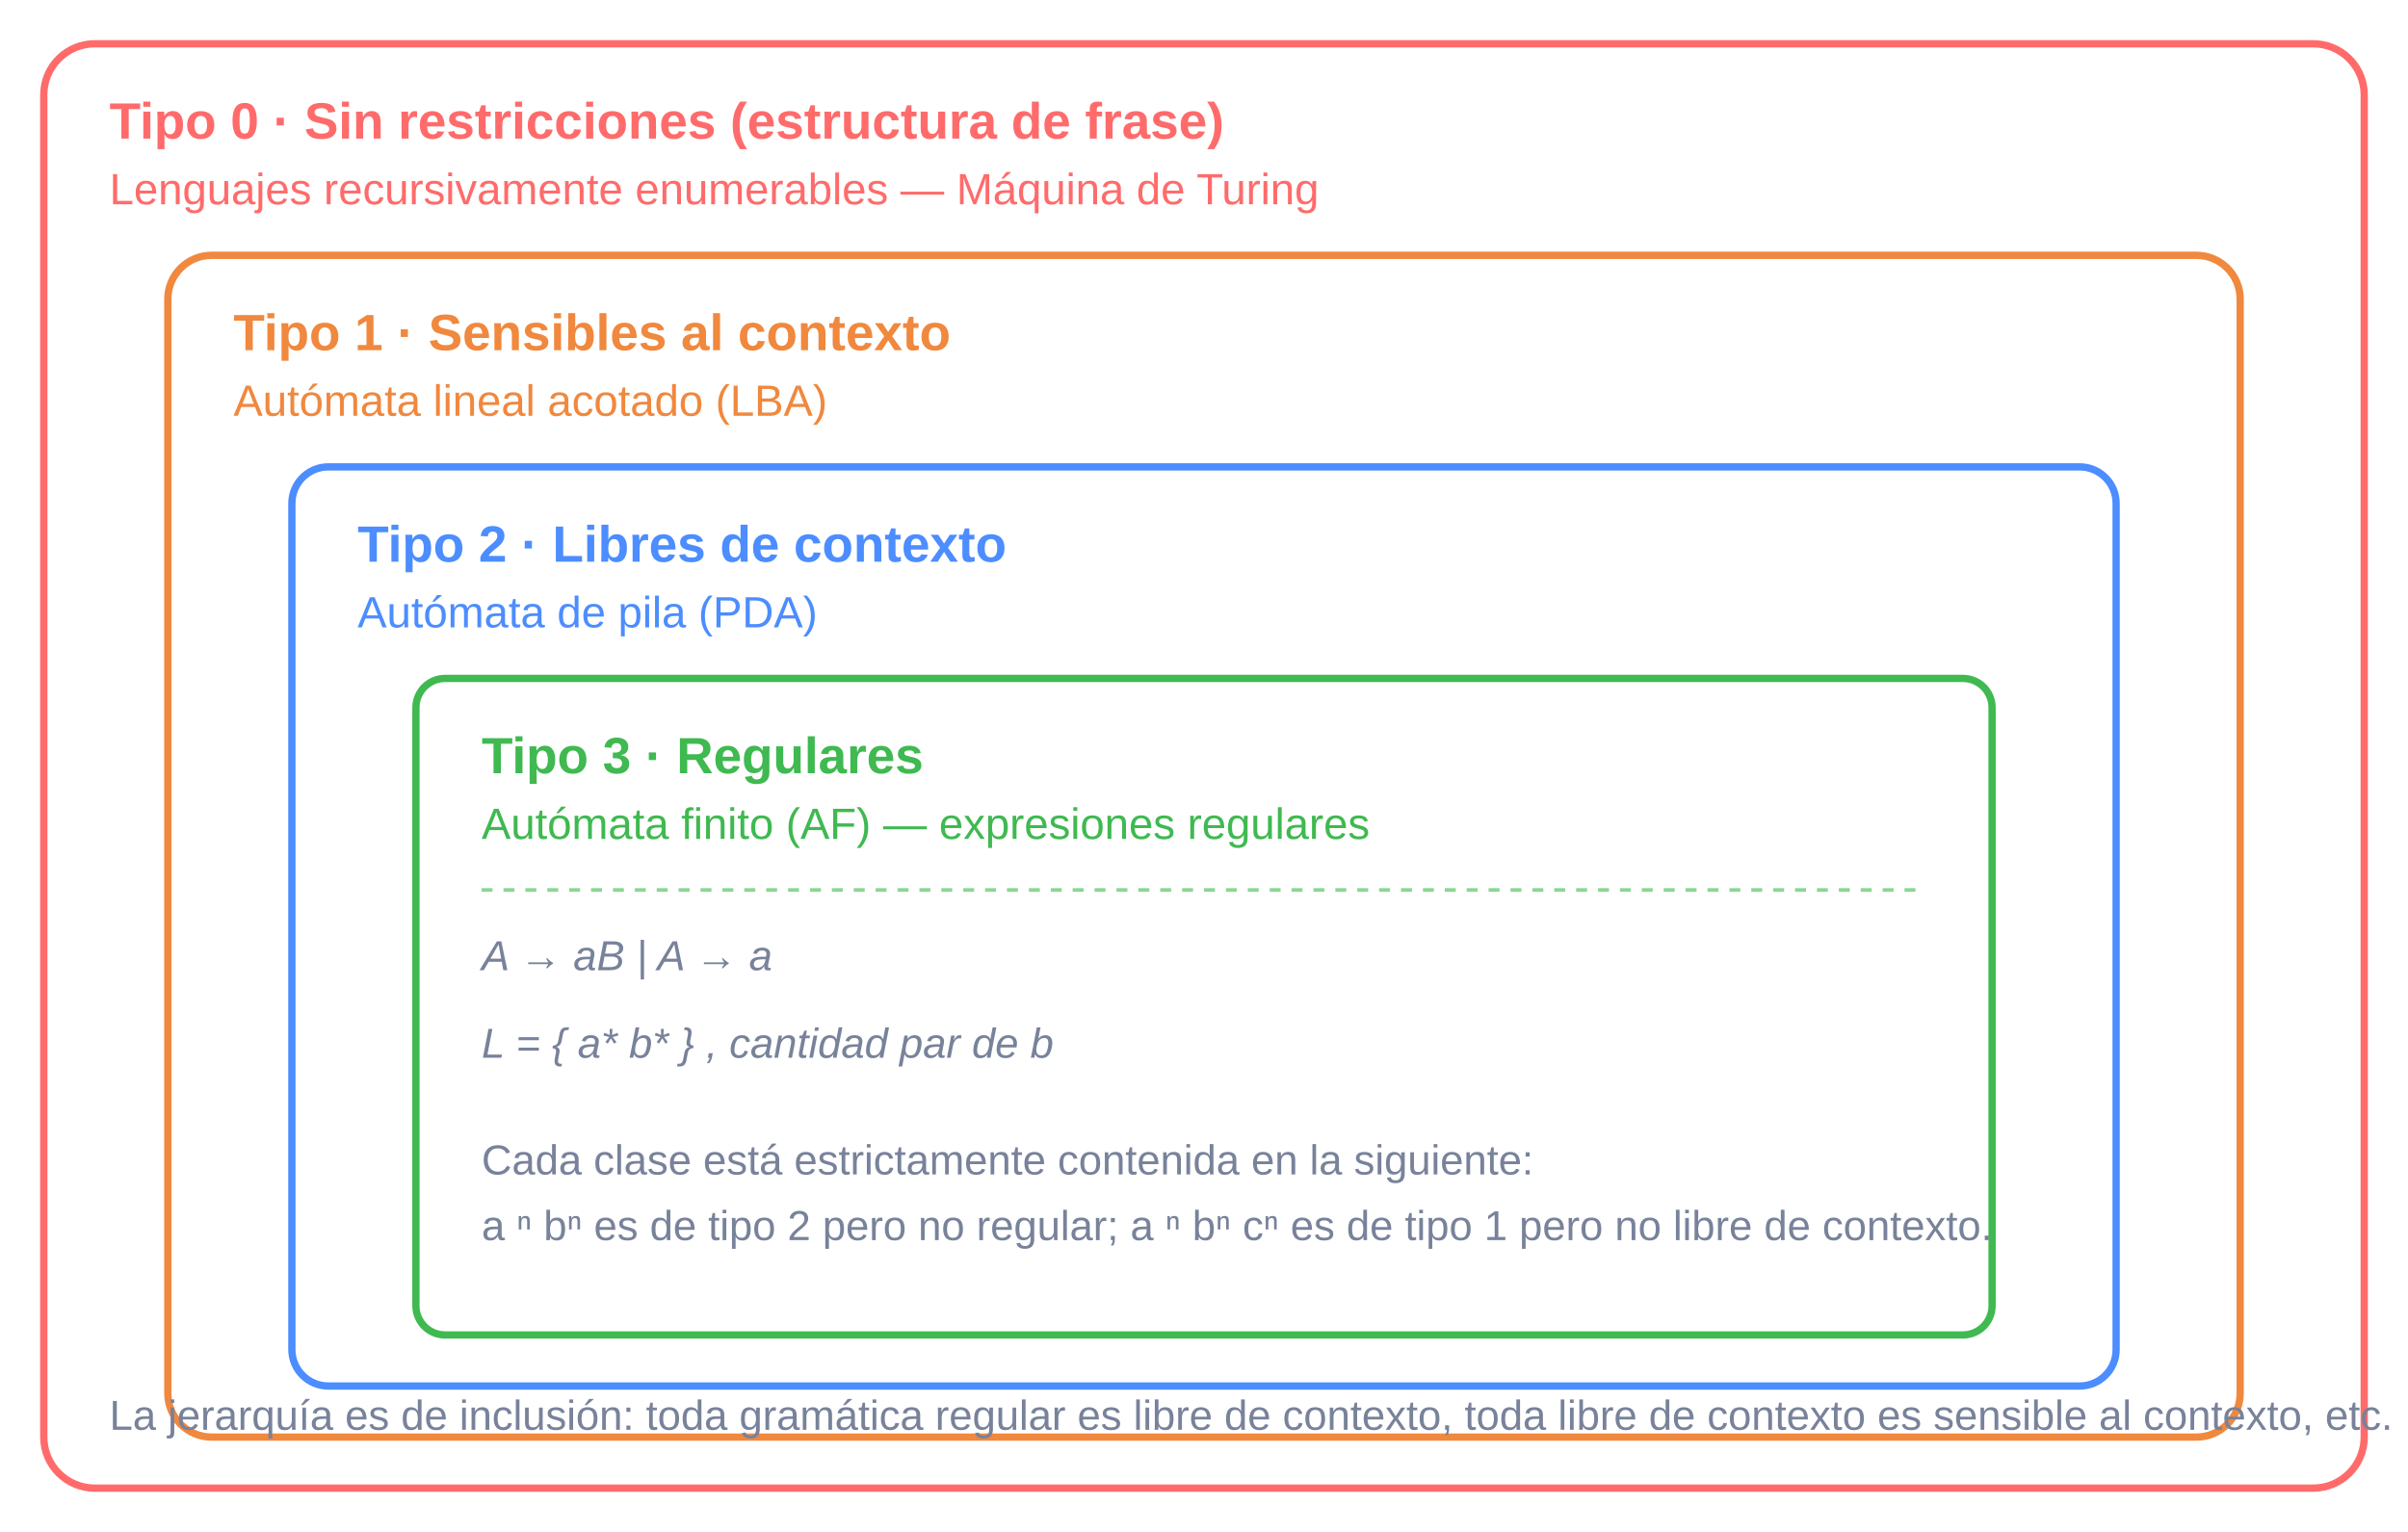
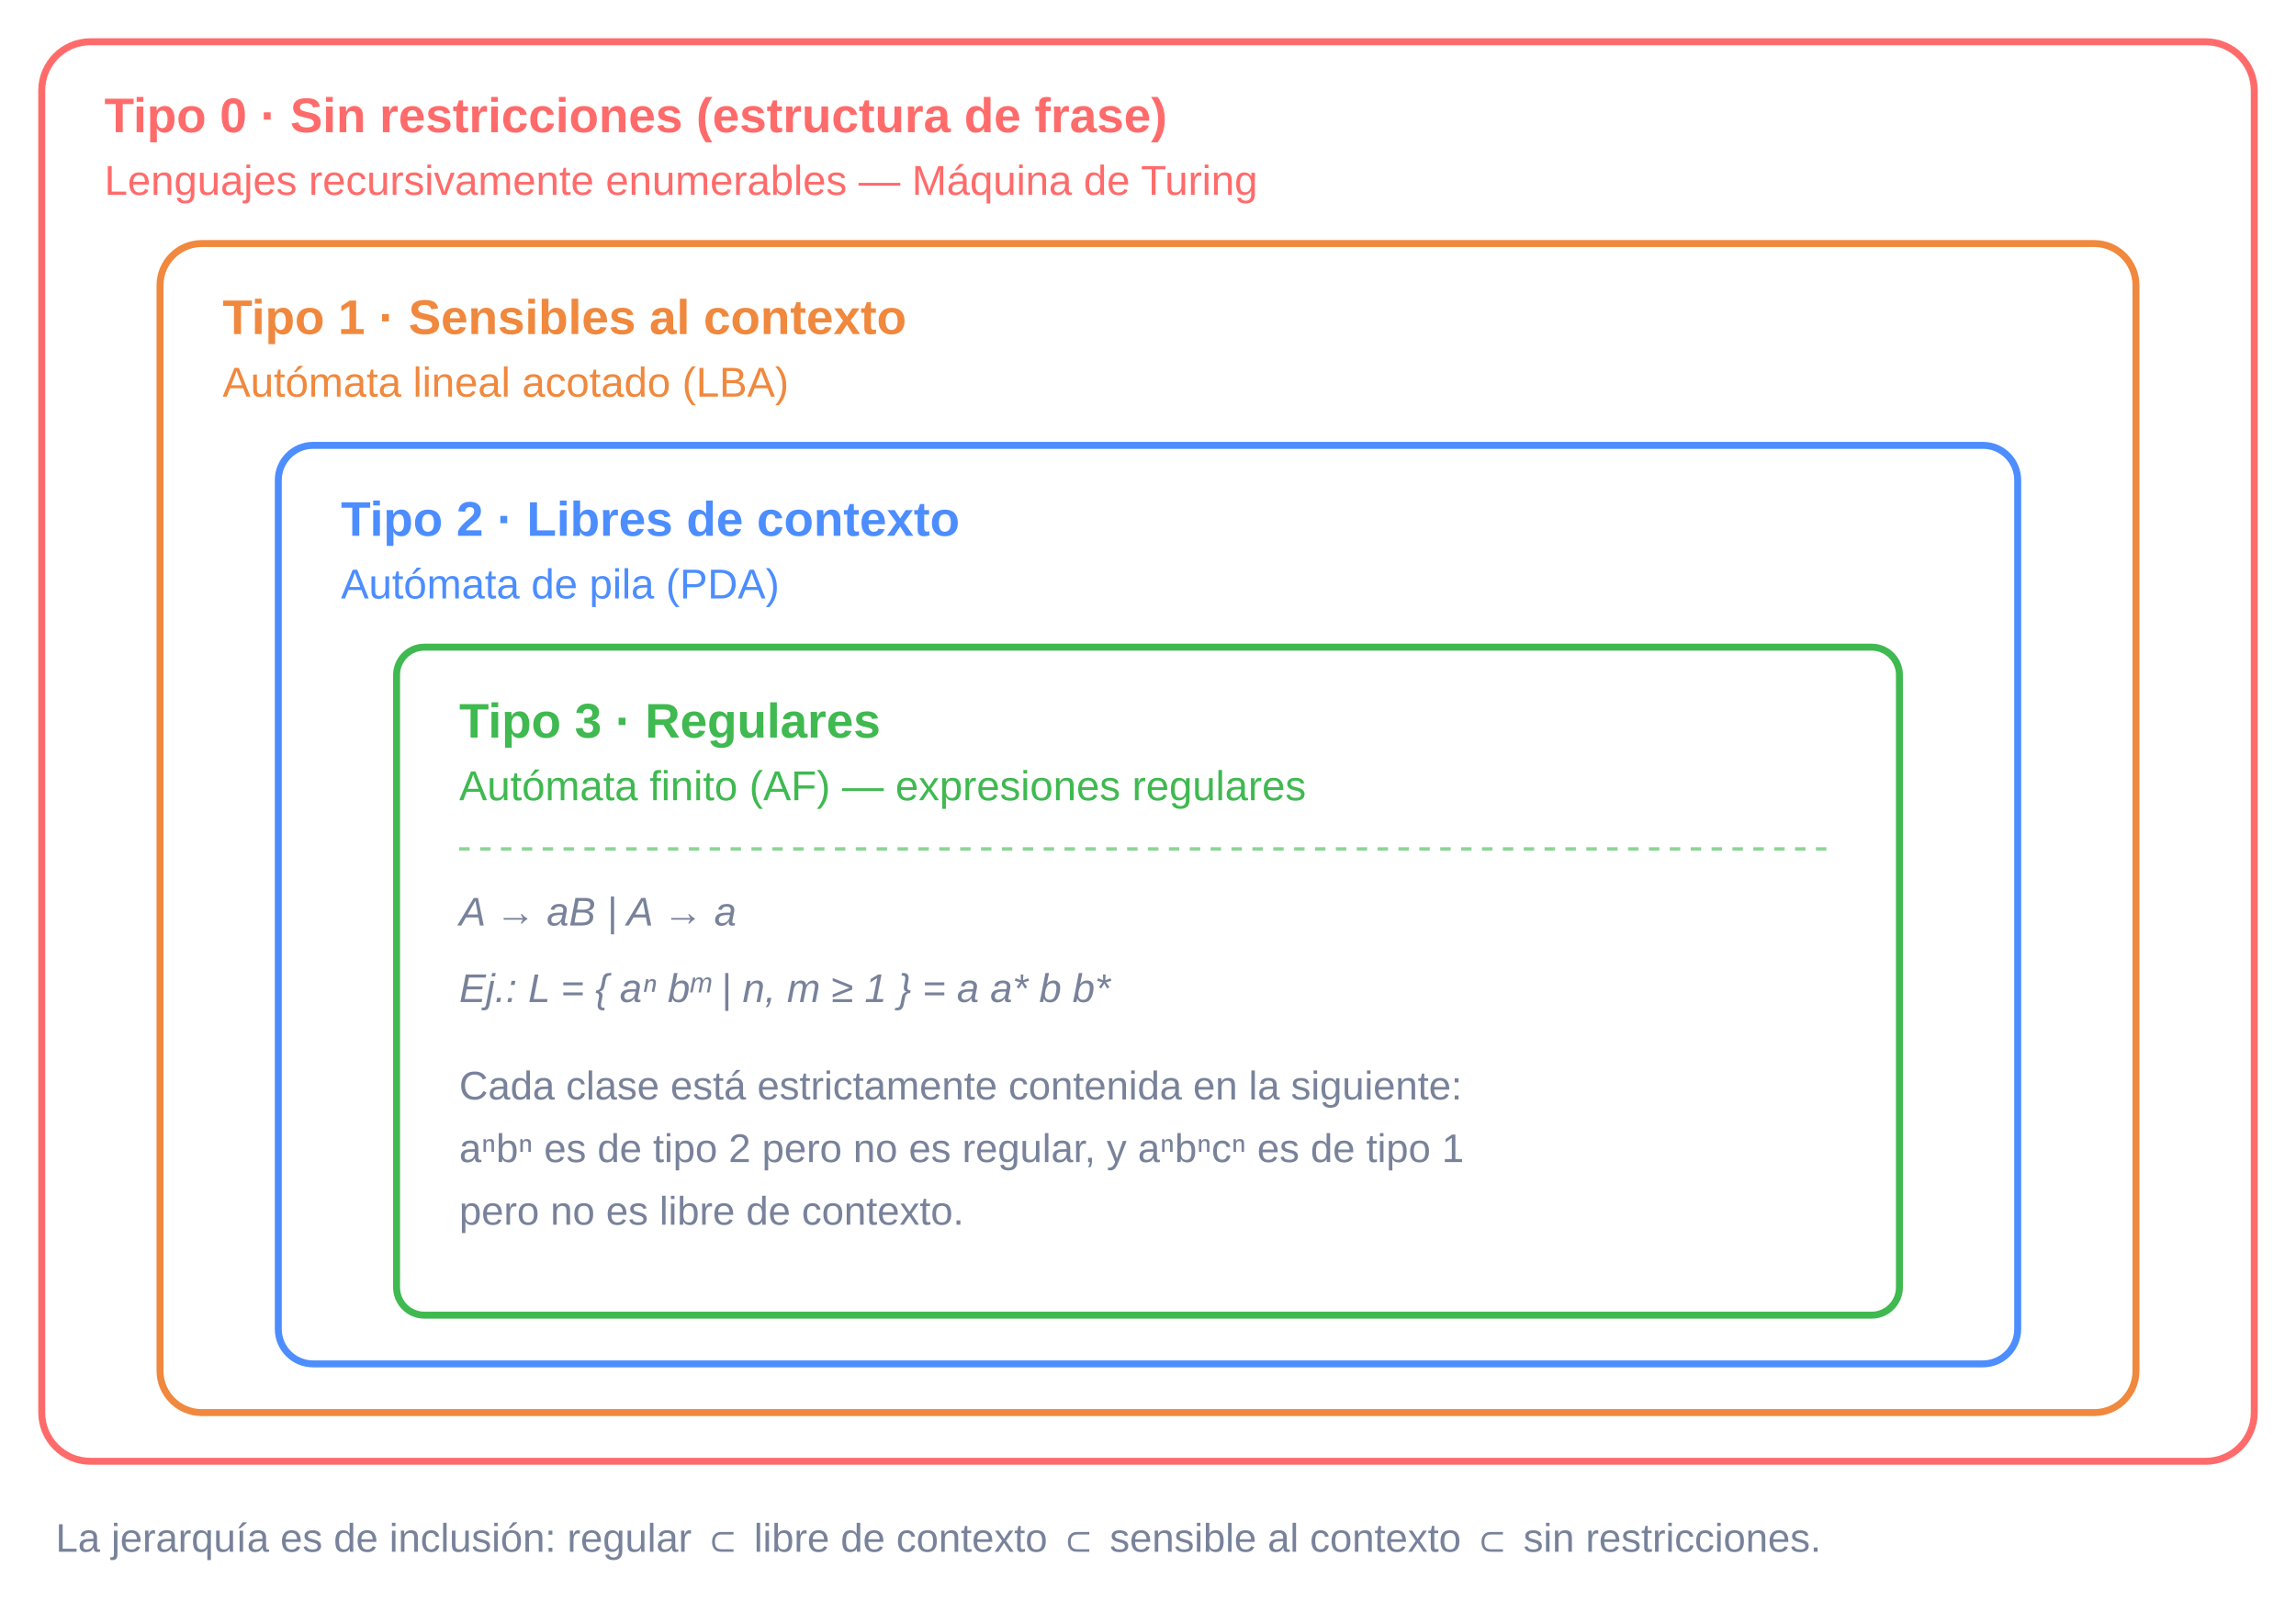
- <svg xmlns="http://www.w3.org/2000/svg" width="660" height="420" viewBox="0 0 660 420" version="1.1">
+ <svg xmlns="http://www.w3.org/2000/svg" width="660" height="460" viewBox="0 0 660 460" version="1.1">
  <style>
    text { font-family: "Segoe UI", "Helvetica Neue", Arial, sans-serif; }
    .tit { font-size: 14px; font-weight: 600; }
    .sub { font-size: 12px; }
    .ej  { font-size: 11.5px; font-style: italic; }
    .cap { font-size: 11.5px; fill: #78829a; }
  </style>
-   <rect x="12" y="12" width="636" height="396" rx="14" fill="none" stroke="#ff6b6b" stroke-width="2" />
+   <rect x="12" y="12" width="636" height="408" rx="14" fill="none" stroke="#ff6b6b" stroke-width="2" />
  <text class="tit" x="30" y="38" fill="#ff6b6b">Tipo 0 · Sin restricciones (estructura de frase)</text>
  <text class="sub" x="30" y="56" fill="#ff6b6b">Lenguajes recursivamente enumerables — Máquina de Turing</text>
-   <rect x="46" y="70" width="568" height="324" rx="12" fill="none" stroke="#f0883e" stroke-width="2" />
+   <rect x="46" y="70" width="568" height="336" rx="12" fill="none" stroke="#f0883e" stroke-width="2" />
  <text class="tit" x="64" y="96" fill="#f0883e">Tipo 1 · Sensibles al contexto</text>
  <text class="sub" x="64" y="114" fill="#f0883e">Autómata lineal acotado (LBA)</text>
-   <rect x="80" y="128" width="500" height="252" rx="10" fill="none" stroke="#4c8dff" stroke-width="2" />
+   <rect x="80" y="128" width="500" height="264" rx="10" fill="none" stroke="#4c8dff" stroke-width="2" />
  <text class="tit" x="98" y="154" fill="#4c8dff">Tipo 2 · Libres de contexto</text>
  <text class="sub" x="98" y="172" fill="#4c8dff">Autómata de pila (PDA)</text>
-   <rect x="114" y="186" width="432" height="180" rx="8" fill="none" stroke="#3fb950" stroke-width="2" />
+   <rect x="114" y="186" width="432" height="192" rx="8" fill="none" stroke="#3fb950" stroke-width="2" />
  <text class="tit" x="132" y="212" fill="#3fb950">Tipo 3 · Regulares</text>
  <text class="sub" x="132" y="230" fill="#3fb950">Autómata finito (AF) — expresiones regulares</text>
  <line x1="132" y1="244" x2="528" y2="244" stroke="#3fb950" stroke-width="1" stroke-dasharray="3 3" opacity="0.6" />
  <text class="ej" x="132" y="266" fill="#78829a">A → aB    |    A → a</text>
-   <text class="ej" x="132" y="290" fill="#78829a">L = { a* b* }   ,   cantidad par de b</text>
-   <text class="cap" x="132" y="322">Cada clase está estrictamente contenida en la siguiente:</text>
-   <text class="cap" x="132" y="340">a ⁿ bⁿ es de tipo 2 pero no regular;  a ⁿ bⁿ cⁿ es de tipo 1 pero no libre de contexto.</text>
-   <text class="cap" x="30" y="392" fill="#78829a">La jerarquía es de inclusión: toda gramática regular es libre de contexto, toda libre de contexto es sensible al contexto, etc.</text>
+   <text class="ej" x="132" y="288" fill="#78829a">Ej.: L = { aⁿ bᵐ | n, m ≥ 1 } = a a* b b*</text>
+   <text class="cap" x="132" y="316">Cada clase está estrictamente contenida en la siguiente:</text>
+   <text class="cap" x="132" y="334">aⁿbⁿ es de tipo 2 pero no es regular, y aⁿbⁿcⁿ es de tipo 1</text>
+   <text class="cap" x="132" y="352">pero no es libre de contexto.</text>
+   <text class="cap" x="16" y="446" fill="#78829a">La jerarquía es de inclusión: regular ⊂ libre de contexto ⊂ sensible al contexto ⊂ sin restricciones.</text>
</svg>
